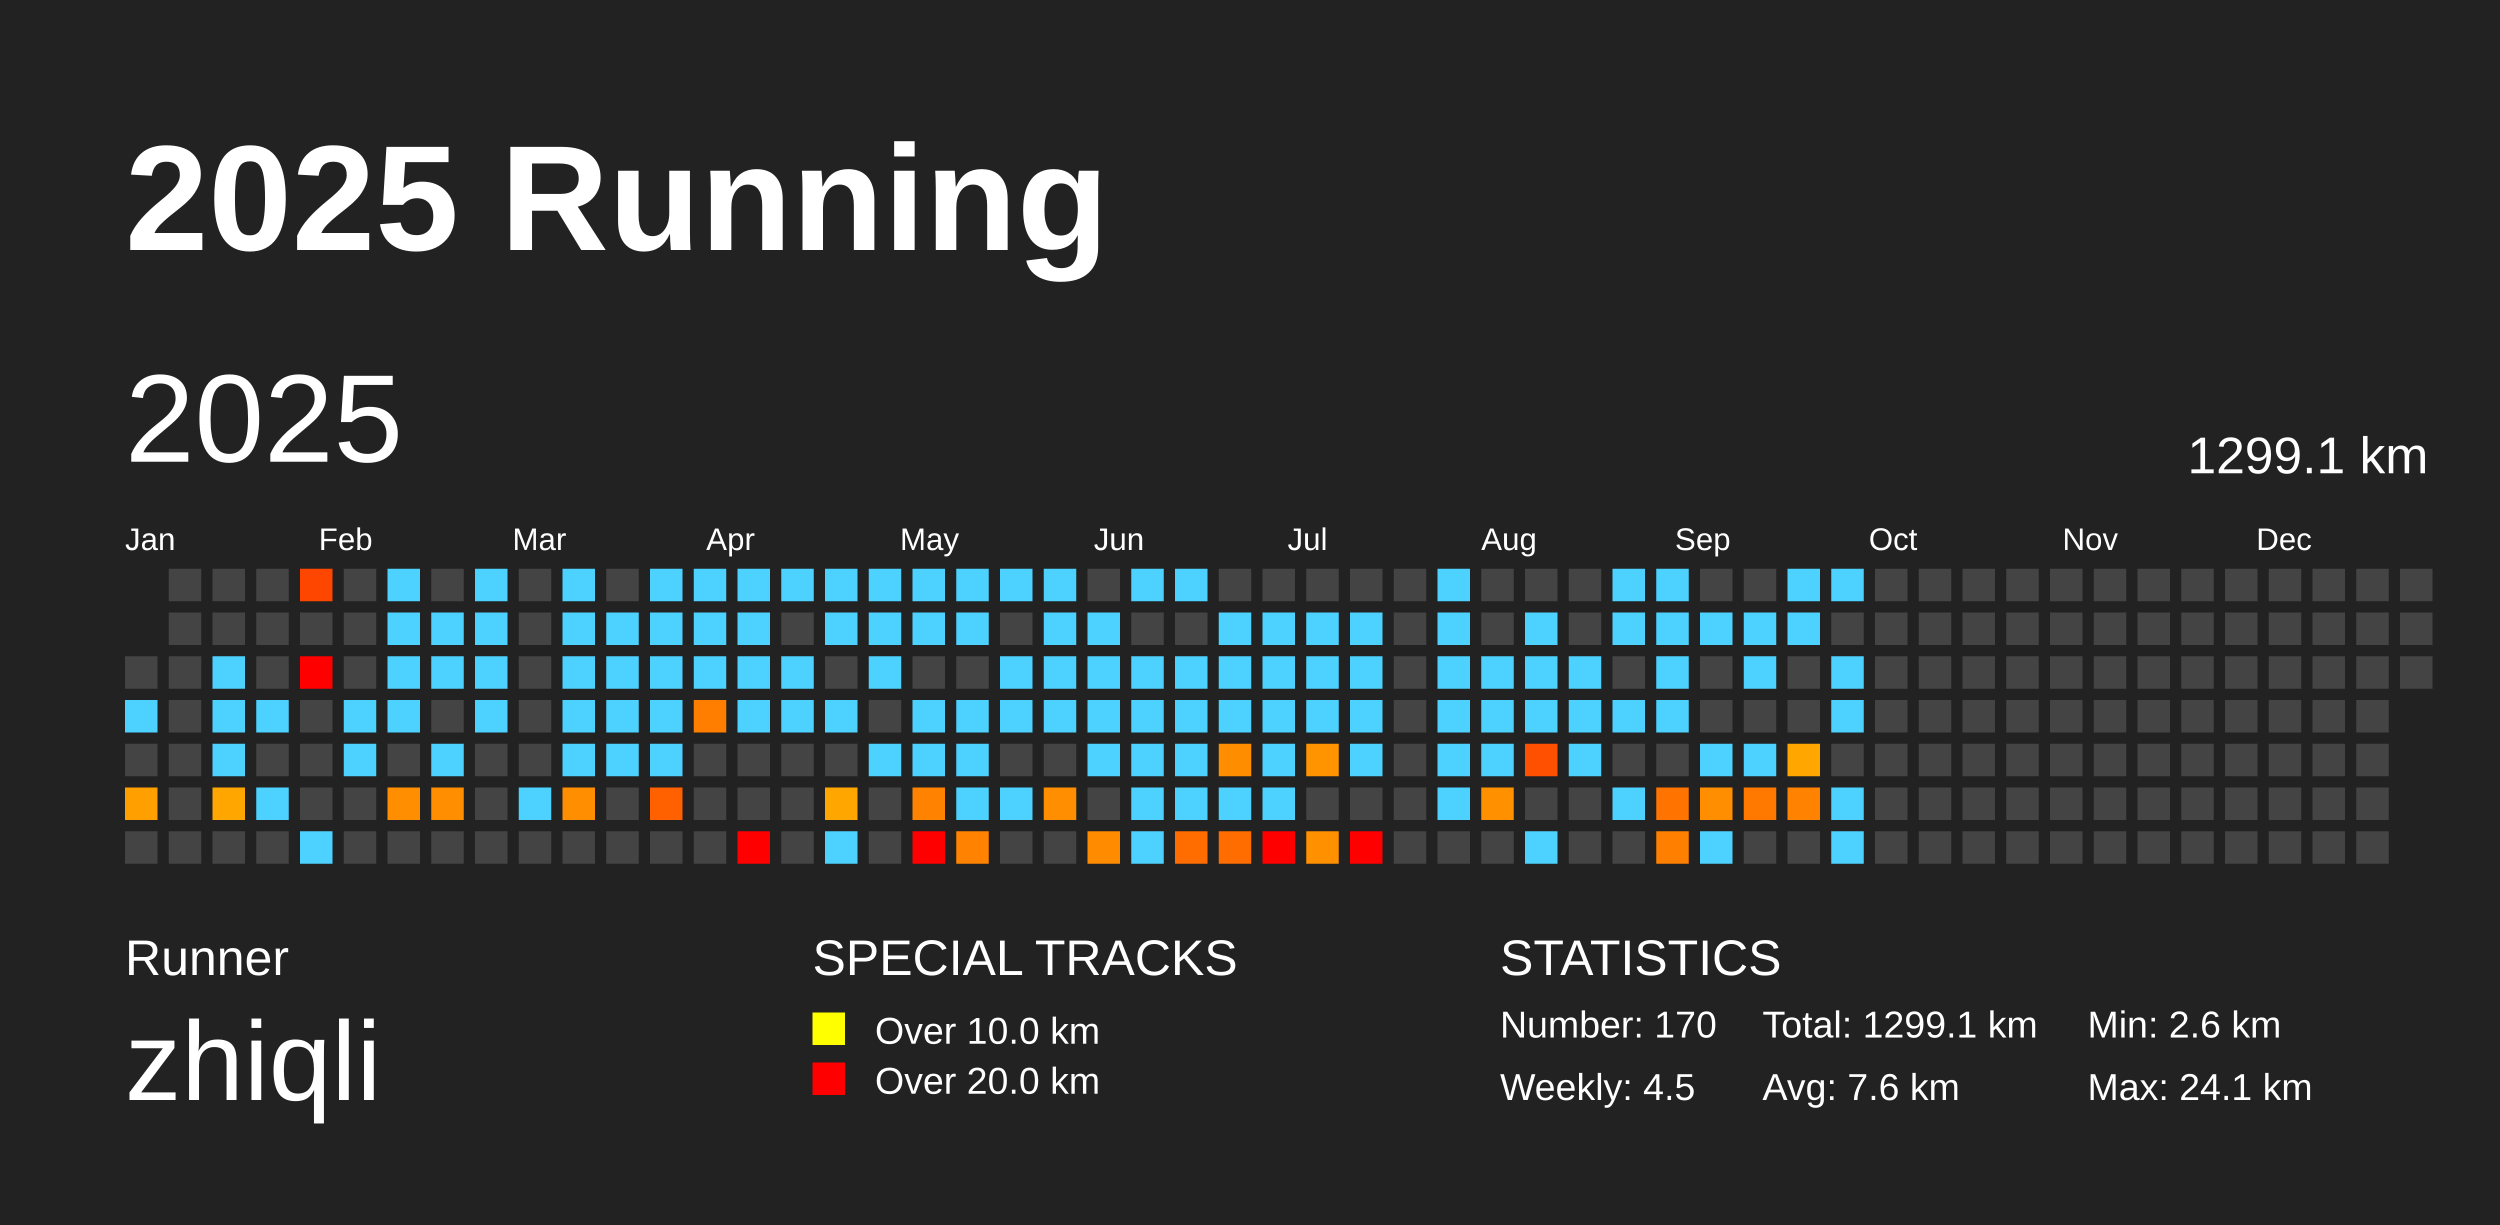
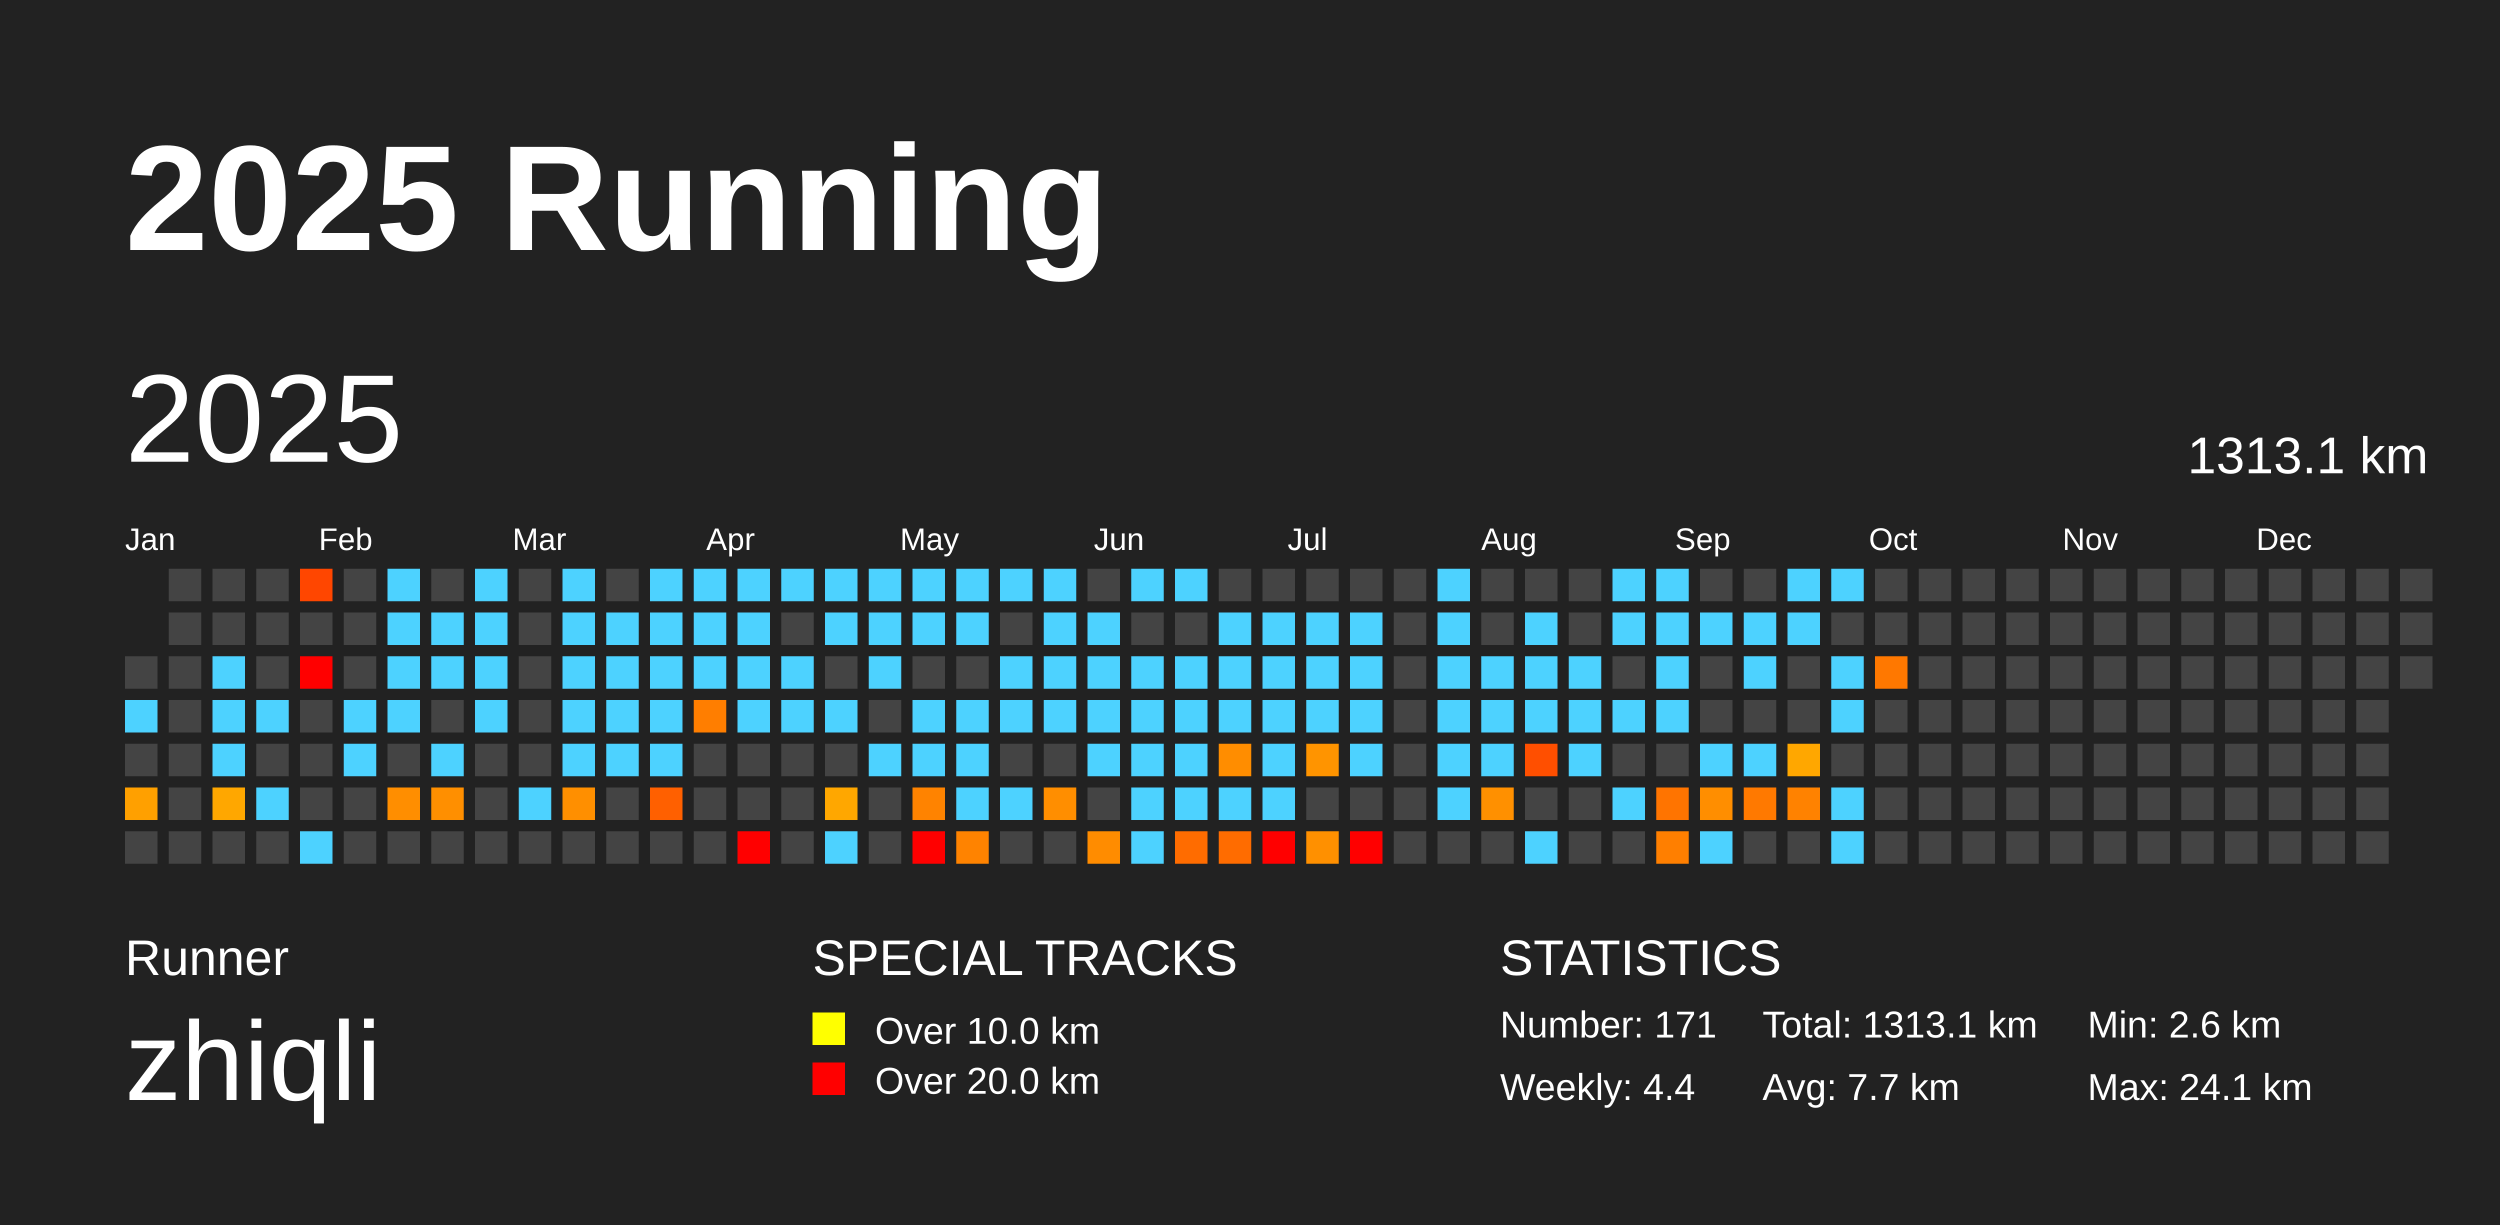
<svg xmlns="http://www.w3.org/2000/svg" baseProfile="full" height="98mm" version="1.1" viewBox="0,0,200,98" width="200mm">
  <defs />
  <rect fill="#222222" height="98" width="200" x="0" y="0" />
  <text fill="#FFFFFF" style="font-size:12px; font-family:Arial; font-weight:bold;" x="10" y="20">2025 Running</text>
  <text fill="#FFFFFF" style="font-size:4px; font-family:Arial" x="10" y="78">Runner</text>
  <text fill="#FFFFFF" style="font-size:9px; font-family:Arial" x="10" y="88">zhiqli</text>
  <text fill="#FFFFFF" style="font-size:4px; font-family:Arial" x="65" y="78">SPECIAL TRACKS</text>
  <rect fill="yellow" height="2.6" width="2.6" x="65" y="81" />
  <text fill="#FFFFFF" style="font-size:3px; font-family:Arial" x="70" y="83.5">Over 10.0 km</text>
  <rect fill="red" height="2.6" width="2.6" x="65" y="85" />
  <text fill="#FFFFFF" style="font-size:3px; font-family:Arial" x="70" y="87.5">Over 20.0 km</text>
  <text fill="#FFFFFF" style="font-size:4px; font-family:Arial" x="120" y="78">STATISTICS</text>
-   <text fill="#FFFFFF" style="font-size:3px; font-family:Arial" x="120" y="83">Number: 170</text>
-   <text fill="#FFFFFF" style="font-size:3px; font-family:Arial" x="120" y="88">Weekly: 4.5</text>
-   <text fill="#FFFFFF" style="font-size:3px; font-family:Arial" x="141" y="83">Total: 1299.1 km</text>
-   <text fill="#FFFFFF" style="font-size:3px; font-family:Arial" x="141" y="88">Avg: 7.6 km</text>
+   <text fill="#FFFFFF" style="font-size:3px; font-family:Arial" x="120" y="83">Number: 171</text>
+   <text fill="#FFFFFF" style="font-size:3px; font-family:Arial" x="120" y="88">Weekly: 4.4</text>
+   <text fill="#FFFFFF" style="font-size:3px; font-family:Arial" x="141" y="83">Total: 1313.1 km</text>
+   <text fill="#FFFFFF" style="font-size:3px; font-family:Arial" x="141" y="88">Avg: 7.7 km</text>
  <text fill="#FFFFFF" style="font-size:3px; font-family:Arial" x="167" y="83">Min: 2.6 km</text>
  <text fill="#FFFFFF" style="font-size:3px; font-family:Arial" x="167" y="88">Max: 24.1 km</text>
  <text dominant-baseline="hanging" fill="#FFFFFF" style="font-size:10.0px; font-family:Arial;" x="10" y="30">2025</text>
-   <text dominant-baseline="hanging" fill="#FFFFFF" style="font-size:4.125px; font-family:Arial;" x="175" y="35">1299.1 km</text>
+   <text dominant-baseline="hanging" fill="#FFFFFF" style="font-size:4.125px; font-family:Arial;" x="175" y="35">1313.1 km</text>
  <text fill="#FFFFFF" style="font-size:2.5px; font-family:Arial" x="10.0" y="44">Jan</text>
  <text fill="#FFFFFF" style="font-size:2.5px; font-family:Arial" x="25.5" y="44">Feb</text>
  <text fill="#FFFFFF" style="font-size:2.5px; font-family:Arial" x="41.0" y="44">Mar</text>
  <text fill="#FFFFFF" style="font-size:2.5px; font-family:Arial" x="56.5" y="44">Apr</text>
  <text fill="#FFFFFF" style="font-size:2.5px; font-family:Arial" x="72.0" y="44">May</text>
  <text fill="#FFFFFF" style="font-size:2.5px; font-family:Arial" x="87.5" y="44">Jun</text>
  <text fill="#FFFFFF" style="font-size:2.5px; font-family:Arial" x="103.0" y="44">Jul</text>
  <text fill="#FFFFFF" style="font-size:2.5px; font-family:Arial" x="118.5" y="44">Aug</text>
  <text fill="#FFFFFF" style="font-size:2.5px; font-family:Arial" x="134.0" y="44">Sep</text>
  <text fill="#FFFFFF" style="font-size:2.5px; font-family:Arial" x="149.5" y="44">Oct</text>
  <text fill="#FFFFFF" style="font-size:2.5px; font-family:Arial" x="165.0" y="44">Nov</text>
  <text fill="#FFFFFF" style="font-size:2.5px; font-family:Arial" x="180.5" y="44">Dec</text>
  <rect fill="#444444" height="2.6" width="2.6" x="10.0" y="52.5" />
  <rect fill="#4dd2ff" height="2.6" width="2.6" x="10.0" y="56.0" />
  <rect fill="#444444" height="2.6" width="2.6" x="10.0" y="59.5" />
  <rect fill="#ffa000" height="2.6" width="2.6" x="10.0" y="63.0" />
  <rect fill="#444444" height="2.6" width="2.6" x="10.0" y="66.5" />
  <rect fill="#444444" height="2.6" width="2.6" x="13.5" y="45.5" />
  <rect fill="#444444" height="2.6" width="2.6" x="13.5" y="49.0" />
  <rect fill="#444444" height="2.6" width="2.6" x="13.5" y="52.5" />
  <rect fill="#444444" height="2.6" width="2.6" x="13.5" y="56.0" />
  <rect fill="#444444" height="2.6" width="2.6" x="13.5" y="59.5" />
  <rect fill="#444444" height="2.6" width="2.6" x="13.5" y="63.0" />
  <rect fill="#444444" height="2.6" width="2.6" x="13.5" y="66.5" />
  <rect fill="#444444" height="2.6" width="2.6" x="17.0" y="45.5" />
  <rect fill="#444444" height="2.6" width="2.6" x="17.0" y="49.0" />
  <rect fill="#4dd2ff" height="2.6" width="2.6" x="17.0" y="52.5" />
  <rect fill="#4dd2ff" height="2.6" width="2.6" x="17.0" y="56.0" />
  <rect fill="#4dd2ff" height="2.6" width="2.6" x="17.0" y="59.5" />
  <rect fill="#ffa700" height="2.6" width="2.6" x="17.0" y="63.0" />
  <rect fill="#444444" height="2.6" width="2.6" x="17.0" y="66.5" />
  <rect fill="#444444" height="2.6" width="2.6" x="20.5" y="45.5" />
  <rect fill="#444444" height="2.6" width="2.6" x="20.5" y="49.0" />
  <rect fill="#444444" height="2.6" width="2.6" x="20.5" y="52.5" />
  <rect fill="#4dd2ff" height="2.6" width="2.6" x="20.5" y="56.0" />
  <rect fill="#444444" height="2.6" width="2.6" x="20.5" y="59.5" />
  <rect fill="#4dd2ff" height="2.6" width="2.6" x="20.5" y="63.0" />
  <rect fill="#444444" height="2.6" width="2.6" x="20.5" y="66.5" />
  <rect fill="#ff4600" height="2.6" width="2.6" x="24.0" y="45.5" />
  <rect fill="#444444" height="2.6" width="2.6" x="24.0" y="49.0" />
  <rect fill="red" height="2.6" width="2.6" x="24.0" y="52.5" />
  <rect fill="#444444" height="2.6" width="2.6" x="24.0" y="56.0" />
  <rect fill="#444444" height="2.6" width="2.6" x="24.0" y="59.5" />
  <rect fill="#444444" height="2.6" width="2.6" x="24.0" y="63.0" />
  <rect fill="#4dd2ff" height="2.6" width="2.6" x="24.0" y="66.5" />
  <rect fill="#444444" height="2.6" width="2.6" x="27.5" y="45.5" />
  <rect fill="#444444" height="2.6" width="2.6" x="27.5" y="49.0" />
  <rect fill="#444444" height="2.6" width="2.6" x="27.5" y="52.5" />
  <rect fill="#4dd2ff" height="2.6" width="2.6" x="27.5" y="56.0" />
  <rect fill="#4dd2ff" height="2.6" width="2.6" x="27.5" y="59.5" />
  <rect fill="#444444" height="2.6" width="2.6" x="27.5" y="63.0" />
  <rect fill="#444444" height="2.6" width="2.6" x="27.5" y="66.5" />
  <rect fill="#4dd2ff" height="2.6" width="2.6" x="31.0" y="45.5" />
  <rect fill="#4dd2ff" height="2.6" width="2.6" x="31.0" y="49.0" />
  <rect fill="#4dd2ff" height="2.6" width="2.6" x="31.0" y="52.5" />
  <rect fill="#4dd2ff" height="2.6" width="2.6" x="31.0" y="56.0" />
  <rect fill="#444444" height="2.6" width="2.6" x="31.0" y="59.5" />
  <rect fill="#ff8e00" height="2.6" width="2.6" x="31.0" y="63.0" />
  <rect fill="#444444" height="2.6" width="2.6" x="31.0" y="66.5" />
  <rect fill="#444444" height="2.6" width="2.6" x="34.5" y="45.5" />
  <rect fill="#4dd2ff" height="2.6" width="2.6" x="34.5" y="49.0" />
  <rect fill="#4dd2ff" height="2.6" width="2.6" x="34.5" y="52.5" />
  <rect fill="#444444" height="2.6" width="2.6" x="34.5" y="56.0" />
  <rect fill="#4dd2ff" height="2.6" width="2.6" x="34.5" y="59.5" />
  <rect fill="#ff8f00" height="2.6" width="2.6" x="34.5" y="63.0" />
  <rect fill="#444444" height="2.6" width="2.6" x="34.5" y="66.5" />
  <rect fill="#4dd2ff" height="2.6" width="2.6" x="38.0" y="45.5" />
  <rect fill="#4dd2ff" height="2.6" width="2.6" x="38.0" y="49.0" />
  <rect fill="#4dd2ff" height="2.6" width="2.6" x="38.0" y="52.5" />
  <rect fill="#4dd2ff" height="2.6" width="2.6" x="38.0" y="56.0" />
  <rect fill="#444444" height="2.6" width="2.6" x="38.0" y="59.5" />
  <rect fill="#444444" height="2.6" width="2.6" x="38.0" y="63.0" />
  <rect fill="#444444" height="2.6" width="2.6" x="38.0" y="66.5" />
  <rect fill="#444444" height="2.6" width="2.6" x="41.5" y="45.5" />
  <rect fill="#444444" height="2.6" width="2.6" x="41.5" y="49.0" />
  <rect fill="#444444" height="2.6" width="2.6" x="41.5" y="52.5" />
  <rect fill="#444444" height="2.6" width="2.6" x="41.5" y="56.0" />
  <rect fill="#444444" height="2.6" width="2.6" x="41.5" y="59.5" />
  <rect fill="#4dd2ff" height="2.6" width="2.6" x="41.5" y="63.0" />
  <rect fill="#444444" height="2.6" width="2.6" x="41.5" y="66.5" />
  <rect fill="#4dd2ff" height="2.6" width="2.6" x="45.0" y="45.5" />
  <rect fill="#4dd2ff" height="2.6" width="2.6" x="45.0" y="49.0" />
  <rect fill="#4dd2ff" height="2.6" width="2.6" x="45.0" y="52.5" />
  <rect fill="#4dd2ff" height="2.6" width="2.6" x="45.0" y="56.0" />
  <rect fill="#4dd2ff" height="2.6" width="2.6" x="45.0" y="59.5" />
  <rect fill="#ff8f00" height="2.6" width="2.6" x="45.0" y="63.0" />
  <rect fill="#444444" height="2.6" width="2.6" x="45.0" y="66.5" />
  <rect fill="#444444" height="2.6" width="2.6" x="48.5" y="45.5" />
  <rect fill="#4dd2ff" height="2.6" width="2.6" x="48.5" y="49.0" />
  <rect fill="#4dd2ff" height="2.6" width="2.6" x="48.5" y="52.5" />
  <rect fill="#4dd2ff" height="2.6" width="2.6" x="48.5" y="56.0" />
  <rect fill="#4dd2ff" height="2.6" width="2.6" x="48.5" y="59.5" />
  <rect fill="#444444" height="2.6" width="2.6" x="48.5" y="63.0" />
  <rect fill="#444444" height="2.6" width="2.6" x="48.5" y="66.5" />
  <rect fill="#4dd2ff" height="2.6" width="2.6" x="52.0" y="45.5" />
  <rect fill="#4dd2ff" height="2.6" width="2.6" x="52.0" y="49.0" />
  <rect fill="#4dd2ff" height="2.6" width="2.6" x="52.0" y="52.5" />
  <rect fill="#4dd2ff" height="2.6" width="2.6" x="52.0" y="56.0" />
  <rect fill="#4dd2ff" height="2.6" width="2.6" x="52.0" y="59.5" />
  <rect fill="#ff6000" height="2.6" width="2.6" x="52.0" y="63.0" />
  <rect fill="#444444" height="2.6" width="2.6" x="52.0" y="66.5" />
  <rect fill="#4dd2ff" height="2.6" width="2.6" x="55.5" y="45.5" />
  <rect fill="#4dd2ff" height="2.6" width="2.6" x="55.5" y="49.0" />
  <rect fill="#4dd2ff" height="2.6" width="2.6" x="55.5" y="52.5" />
  <rect fill="#ff7e00" height="2.6" width="2.6" x="55.5" y="56.0" />
  <rect fill="#444444" height="2.6" width="2.6" x="55.5" y="59.5" />
  <rect fill="#444444" height="2.6" width="2.6" x="55.5" y="63.0" />
  <rect fill="#444444" height="2.6" width="2.6" x="55.5" y="66.5" />
  <rect fill="#4dd2ff" height="2.6" width="2.6" x="59.0" y="45.5" />
  <rect fill="#4dd2ff" height="2.6" width="2.6" x="59.0" y="49.0" />
  <rect fill="#4dd2ff" height="2.6" width="2.6" x="59.0" y="52.5" />
  <rect fill="#4dd2ff" height="2.6" width="2.6" x="59.0" y="56.0" />
  <rect fill="#444444" height="2.6" width="2.6" x="59.0" y="59.5" />
  <rect fill="#444444" height="2.6" width="2.6" x="59.0" y="63.0" />
  <rect fill="red" height="2.6" width="2.6" x="59.0" y="66.5" />
  <rect fill="#4dd2ff" height="2.6" width="2.6" x="62.5" y="45.5" />
  <rect fill="#444444" height="2.6" width="2.6" x="62.5" y="49.0" />
  <rect fill="#4dd2ff" height="2.6" width="2.6" x="62.5" y="52.5" />
  <rect fill="#4dd2ff" height="2.6" width="2.6" x="62.5" y="56.0" />
  <rect fill="#444444" height="2.6" width="2.6" x="62.5" y="59.5" />
  <rect fill="#444444" height="2.6" width="2.6" x="62.5" y="63.0" />
  <rect fill="#444444" height="2.6" width="2.6" x="62.5" y="66.5" />
  <rect fill="#4dd2ff" height="2.6" width="2.6" x="66.0" y="45.5" />
  <rect fill="#4dd2ff" height="2.6" width="2.6" x="66.0" y="49.0" />
  <rect fill="#444444" height="2.6" width="2.6" x="66.0" y="52.5" />
  <rect fill="#4dd2ff" height="2.6" width="2.6" x="66.0" y="56.0" />
  <rect fill="#444444" height="2.6" width="2.6" x="66.0" y="59.5" />
  <rect fill="#ffa700" height="2.6" width="2.6" x="66.0" y="63.0" />
  <rect fill="#4dd2ff" height="2.6" width="2.6" x="66.0" y="66.5" />
  <rect fill="#4dd2ff" height="2.6" width="2.6" x="69.5" y="45.5" />
  <rect fill="#4dd2ff" height="2.6" width="2.6" x="69.5" y="49.0" />
  <rect fill="#4dd2ff" height="2.6" width="2.6" x="69.5" y="52.5" />
  <rect fill="#444444" height="2.6" width="2.6" x="69.5" y="56.0" />
  <rect fill="#4dd2ff" height="2.6" width="2.6" x="69.5" y="59.5" />
  <rect fill="#444444" height="2.6" width="2.6" x="69.5" y="63.0" />
  <rect fill="#444444" height="2.6" width="2.6" x="69.5" y="66.5" />
  <rect fill="#4dd2ff" height="2.6" width="2.6" x="73.0" y="45.5" />
  <rect fill="#4dd2ff" height="2.6" width="2.6" x="73.0" y="49.0" />
  <rect fill="#444444" height="2.6" width="2.6" x="73.0" y="52.5" />
  <rect fill="#4dd2ff" height="2.6" width="2.6" x="73.0" y="56.0" />
  <rect fill="#4dd2ff" height="2.6" width="2.6" x="73.0" y="59.5" />
  <rect fill="#ff8300" height="2.6" width="2.6" x="73.0" y="63.0" />
  <rect fill="red" height="2.6" width="2.6" x="73.0" y="66.5" />
  <rect fill="#4dd2ff" height="2.6" width="2.6" x="76.5" y="45.5" />
  <rect fill="#4dd2ff" height="2.6" width="2.6" x="76.5" y="49.0" />
  <rect fill="#444444" height="2.6" width="2.6" x="76.5" y="52.5" />
  <rect fill="#4dd2ff" height="2.6" width="2.6" x="76.5" y="56.0" />
  <rect fill="#4dd2ff" height="2.6" width="2.6" x="76.5" y="59.5" />
  <rect fill="#4dd2ff" height="2.6" width="2.6" x="76.5" y="63.0" />
  <rect fill="#ff8300" height="2.6" width="2.6" x="76.5" y="66.5" />
  <rect fill="#4dd2ff" height="2.6" width="2.6" x="80.0" y="45.5" />
  <rect fill="#444444" height="2.6" width="2.6" x="80.0" y="49.0" />
  <rect fill="#4dd2ff" height="2.6" width="2.6" x="80.0" y="52.5" />
  <rect fill="#4dd2ff" height="2.6" width="2.6" x="80.0" y="56.0" />
  <rect fill="#444444" height="2.6" width="2.6" x="80.0" y="59.5" />
  <rect fill="#4dd2ff" height="2.6" width="2.6" x="80.0" y="63.0" />
  <rect fill="#444444" height="2.6" width="2.6" x="80.0" y="66.5" />
  <rect fill="#4dd2ff" height="2.6" width="2.6" x="83.5" y="45.5" />
  <rect fill="#4dd2ff" height="2.6" width="2.6" x="83.5" y="49.0" />
  <rect fill="#4dd2ff" height="2.6" width="2.6" x="83.5" y="52.5" />
  <rect fill="#4dd2ff" height="2.6" width="2.6" x="83.5" y="56.0" />
  <rect fill="#444444" height="2.6" width="2.6" x="83.5" y="59.5" />
  <rect fill="#ff8e00" height="2.6" width="2.6" x="83.5" y="63.0" />
  <rect fill="#444444" height="2.6" width="2.6" x="83.5" y="66.5" />
  <rect fill="#444444" height="2.6" width="2.6" x="87.0" y="45.5" />
  <rect fill="#4dd2ff" height="2.6" width="2.6" x="87.0" y="49.0" />
  <rect fill="#4dd2ff" height="2.6" width="2.6" x="87.0" y="52.5" />
  <rect fill="#4dd2ff" height="2.6" width="2.6" x="87.0" y="56.0" />
  <rect fill="#4dd2ff" height="2.6" width="2.6" x="87.0" y="59.5" />
  <rect fill="#444444" height="2.6" width="2.6" x="87.0" y="63.0" />
  <rect fill="#ff8c00" height="2.6" width="2.6" x="87.0" y="66.5" />
  <rect fill="#4dd2ff" height="2.6" width="2.6" x="90.5" y="45.5" />
  <rect fill="#444444" height="2.6" width="2.6" x="90.5" y="49.0" />
  <rect fill="#4dd2ff" height="2.6" width="2.6" x="90.5" y="52.5" />
  <rect fill="#4dd2ff" height="2.6" width="2.6" x="90.5" y="56.0" />
  <rect fill="#4dd2ff" height="2.6" width="2.6" x="90.5" y="59.5" />
  <rect fill="#4dd2ff" height="2.6" width="2.6" x="90.5" y="63.0" />
  <rect fill="#4dd2ff" height="2.6" width="2.6" x="90.5" y="66.5" />
  <rect fill="#4dd2ff" height="2.6" width="2.6" x="94.0" y="45.5" />
  <rect fill="#444444" height="2.6" width="2.6" x="94.0" y="49.0" />
  <rect fill="#4dd2ff" height="2.6" width="2.6" x="94.0" y="52.5" />
  <rect fill="#4dd2ff" height="2.6" width="2.6" x="94.0" y="56.0" />
  <rect fill="#4dd2ff" height="2.6" width="2.6" x="94.0" y="59.5" />
  <rect fill="#4dd2ff" height="2.6" width="2.6" x="94.0" y="63.0" />
  <rect fill="#ff6c00" height="2.6" width="2.6" x="94.0" y="66.5" />
  <rect fill="#444444" height="2.6" width="2.6" x="97.5" y="45.5" />
  <rect fill="#4dd2ff" height="2.6" width="2.6" x="97.5" y="49.0" />
  <rect fill="#4dd2ff" height="2.6" width="2.6" x="97.5" y="52.5" />
  <rect fill="#4dd2ff" height="2.6" width="2.6" x="97.5" y="56.0" />
  <rect fill="#ff8d00" height="2.6" width="2.6" x="97.5" y="59.5" />
  <rect fill="#4dd2ff" height="2.6" width="2.6" x="97.5" y="63.0" />
  <rect fill="#ff6c00" height="2.6" width="2.6" x="97.5" y="66.5" />
  <rect fill="#444444" height="2.6" width="2.6" x="101.0" y="45.5" />
  <rect fill="#4dd2ff" height="2.6" width="2.6" x="101.0" y="49.0" />
  <rect fill="#4dd2ff" height="2.6" width="2.6" x="101.0" y="52.5" />
  <rect fill="#4dd2ff" height="2.6" width="2.6" x="101.0" y="56.0" />
  <rect fill="#4dd2ff" height="2.6" width="2.6" x="101.0" y="59.5" />
  <rect fill="#4dd2ff" height="2.6" width="2.6" x="101.0" y="63.0" />
  <rect fill="red" height="2.6" width="2.6" x="101.0" y="66.5" />
  <rect fill="#444444" height="2.6" width="2.6" x="104.5" y="45.5" />
  <rect fill="#4dd2ff" height="2.6" width="2.6" x="104.5" y="49.0" />
  <rect fill="#4dd2ff" height="2.6" width="2.6" x="104.5" y="52.5" />
  <rect fill="#4dd2ff" height="2.6" width="2.6" x="104.5" y="56.0" />
  <rect fill="#ff9400" height="2.6" width="2.6" x="104.5" y="59.5" />
  <rect fill="#444444" height="2.6" width="2.6" x="104.5" y="63.0" />
  <rect fill="#ff9000" height="2.6" width="2.6" x="104.5" y="66.5" />
  <rect fill="#444444" height="2.6" width="2.6" x="108.0" y="45.5" />
  <rect fill="#4dd2ff" height="2.6" width="2.6" x="108.0" y="49.0" />
  <rect fill="#4dd2ff" height="2.6" width="2.6" x="108.0" y="52.5" />
  <rect fill="#4dd2ff" height="2.6" width="2.6" x="108.0" y="56.0" />
  <rect fill="#4dd2ff" height="2.6" width="2.6" x="108.0" y="59.5" />
  <rect fill="#444444" height="2.6" width="2.6" x="108.0" y="63.0" />
  <rect fill="red" height="2.6" width="2.6" x="108.0" y="66.5" />
  <rect fill="#444444" height="2.6" width="2.6" x="111.5" y="45.5" />
  <rect fill="#444444" height="2.6" width="2.6" x="111.5" y="49.0" />
  <rect fill="#444444" height="2.6" width="2.6" x="111.5" y="52.5" />
  <rect fill="#444444" height="2.6" width="2.6" x="111.5" y="56.0" />
  <rect fill="#444444" height="2.6" width="2.6" x="111.5" y="59.5" />
  <rect fill="#444444" height="2.6" width="2.6" x="111.5" y="63.0" />
  <rect fill="#444444" height="2.6" width="2.6" x="111.5" y="66.5" />
  <rect fill="#4dd2ff" height="2.6" width="2.6" x="115.0" y="45.5" />
  <rect fill="#4dd2ff" height="2.6" width="2.6" x="115.0" y="49.0" />
  <rect fill="#4dd2ff" height="2.6" width="2.6" x="115.0" y="52.5" />
  <rect fill="#4dd2ff" height="2.6" width="2.6" x="115.0" y="56.0" />
  <rect fill="#4dd2ff" height="2.6" width="2.6" x="115.0" y="59.5" />
  <rect fill="#4dd2ff" height="2.6" width="2.6" x="115.0" y="63.0" />
  <rect fill="#444444" height="2.6" width="2.6" x="115.0" y="66.5" />
  <rect fill="#444444" height="2.6" width="2.6" x="118.5" y="45.5" />
  <rect fill="#444444" height="2.6" width="2.6" x="118.5" y="49.0" />
  <rect fill="#4dd2ff" height="2.6" width="2.6" x="118.5" y="52.5" />
  <rect fill="#4dd2ff" height="2.6" width="2.6" x="118.5" y="56.0" />
  <rect fill="#4dd2ff" height="2.6" width="2.6" x="118.5" y="59.5" />
  <rect fill="#ff9000" height="2.6" width="2.6" x="118.5" y="63.0" />
  <rect fill="#444444" height="2.6" width="2.6" x="118.5" y="66.5" />
  <rect fill="#444444" height="2.6" width="2.6" x="122.0" y="45.5" />
  <rect fill="#4dd2ff" height="2.6" width="2.6" x="122.0" y="49.0" />
  <rect fill="#4dd2ff" height="2.6" width="2.6" x="122.0" y="52.5" />
  <rect fill="#4dd2ff" height="2.6" width="2.6" x="122.0" y="56.0" />
  <rect fill="#ff4f00" height="2.6" width="2.6" x="122.0" y="59.5" />
  <rect fill="#444444" height="2.6" width="2.6" x="122.0" y="63.0" />
  <rect fill="#4dd2ff" height="2.6" width="2.6" x="122.0" y="66.5" />
  <rect fill="#444444" height="2.6" width="2.6" x="125.5" y="45.5" />
  <rect fill="#444444" height="2.6" width="2.6" x="125.5" y="49.0" />
  <rect fill="#4dd2ff" height="2.6" width="2.6" x="125.5" y="52.5" />
  <rect fill="#4dd2ff" height="2.6" width="2.6" x="125.5" y="56.0" />
  <rect fill="#4dd2ff" height="2.6" width="2.6" x="125.5" y="59.5" />
  <rect fill="#444444" height="2.6" width="2.6" x="125.5" y="63.0" />
  <rect fill="#444444" height="2.6" width="2.6" x="125.5" y="66.5" />
  <rect fill="#4dd2ff" height="2.6" width="2.6" x="129.0" y="45.5" />
  <rect fill="#4dd2ff" height="2.6" width="2.6" x="129.0" y="49.0" />
  <rect fill="#444444" height="2.6" width="2.6" x="129.0" y="52.5" />
  <rect fill="#4dd2ff" height="2.6" width="2.6" x="129.0" y="56.0" />
  <rect fill="#444444" height="2.6" width="2.6" x="129.0" y="59.5" />
  <rect fill="#4dd2ff" height="2.6" width="2.6" x="129.0" y="63.0" />
  <rect fill="#444444" height="2.6" width="2.6" x="129.0" y="66.5" />
  <rect fill="#4dd2ff" height="2.6" width="2.6" x="132.5" y="45.5" />
  <rect fill="#4dd2ff" height="2.6" width="2.6" x="132.5" y="49.0" />
  <rect fill="#4dd2ff" height="2.6" width="2.6" x="132.5" y="52.5" />
  <rect fill="#4dd2ff" height="2.6" width="2.6" x="132.5" y="56.0" />
  <rect fill="#444444" height="2.6" width="2.6" x="132.5" y="59.5" />
  <rect fill="#ff7400" height="2.6" width="2.6" x="132.5" y="63.0" />
  <rect fill="#ff7f00" height="2.6" width="2.6" x="132.5" y="66.5" />
  <rect fill="#444444" height="2.6" width="2.6" x="136.0" y="45.5" />
  <rect fill="#4dd2ff" height="2.6" width="2.6" x="136.0" y="49.0" />
  <rect fill="#444444" height="2.6" width="2.6" x="136.0" y="52.5" />
  <rect fill="#444444" height="2.6" width="2.6" x="136.0" y="56.0" />
  <rect fill="#4dd2ff" height="2.6" width="2.6" x="136.0" y="59.5" />
  <rect fill="#ff8e00" height="2.6" width="2.6" x="136.0" y="63.0" />
  <rect fill="#4dd2ff" height="2.6" width="2.6" x="136.0" y="66.5" />
  <rect fill="#444444" height="2.6" width="2.6" x="139.5" y="45.5" />
  <rect fill="#4dd2ff" height="2.6" width="2.6" x="139.5" y="49.0" />
  <rect fill="#4dd2ff" height="2.6" width="2.6" x="139.5" y="52.5" />
  <rect fill="#444444" height="2.6" width="2.6" x="139.5" y="56.0" />
  <rect fill="#4dd2ff" height="2.6" width="2.6" x="139.5" y="59.5" />
  <rect fill="#ff7900" height="2.6" width="2.6" x="139.5" y="63.0" />
  <rect fill="#444444" height="2.6" width="2.6" x="139.5" y="66.5" />
  <rect fill="#4dd2ff" height="2.6" width="2.6" x="143.0" y="45.5" />
  <rect fill="#4dd2ff" height="2.6" width="2.6" x="143.0" y="49.0" />
  <rect fill="#444444" height="2.6" width="2.6" x="143.0" y="52.5" />
  <rect fill="#444444" height="2.6" width="2.6" x="143.0" y="56.0" />
  <rect fill="#ffa700" height="2.6" width="2.6" x="143.0" y="59.5" />
  <rect fill="#ff8200" height="2.6" width="2.6" x="143.0" y="63.0" />
  <rect fill="#444444" height="2.6" width="2.6" x="143.0" y="66.5" />
  <rect fill="#4dd2ff" height="2.6" width="2.6" x="146.5" y="45.5" />
  <rect fill="#444444" height="2.6" width="2.6" x="146.5" y="49.0" />
  <rect fill="#4dd2ff" height="2.6" width="2.6" x="146.5" y="52.5" />
  <rect fill="#4dd2ff" height="2.6" width="2.6" x="146.5" y="56.0" />
  <rect fill="#444444" height="2.6" width="2.6" x="146.5" y="59.5" />
  <rect fill="#4dd2ff" height="2.6" width="2.6" x="146.5" y="63.0" />
  <rect fill="#4dd2ff" height="2.6" width="2.6" x="146.5" y="66.5" />
  <rect fill="#444444" height="2.6" width="2.6" x="150.0" y="45.5" />
  <rect fill="#444444" height="2.6" width="2.6" x="150.0" y="49.0" />
-   <rect fill="#444444" height="2.6" width="2.6" x="150.0" y="52.5" />
+   <rect fill="#ff7800" height="2.6" width="2.6" x="150.0" y="52.5" />
  <rect fill="#444444" height="2.6" width="2.6" x="150.0" y="56.0" />
  <rect fill="#444444" height="2.6" width="2.6" x="150.0" y="59.5" />
  <rect fill="#444444" height="2.6" width="2.6" x="150.0" y="63.0" />
  <rect fill="#444444" height="2.6" width="2.6" x="150.0" y="66.5" />
  <rect fill="#444444" height="2.6" width="2.6" x="153.5" y="45.5" />
  <rect fill="#444444" height="2.6" width="2.6" x="153.5" y="49.0" />
  <rect fill="#444444" height="2.6" width="2.6" x="153.5" y="52.5" />
  <rect fill="#444444" height="2.6" width="2.6" x="153.5" y="56.0" />
  <rect fill="#444444" height="2.6" width="2.6" x="153.5" y="59.5" />
  <rect fill="#444444" height="2.6" width="2.6" x="153.5" y="63.0" />
  <rect fill="#444444" height="2.6" width="2.6" x="153.5" y="66.5" />
  <rect fill="#444444" height="2.6" width="2.6" x="157.0" y="45.5" />
  <rect fill="#444444" height="2.6" width="2.6" x="157.0" y="49.0" />
  <rect fill="#444444" height="2.6" width="2.6" x="157.0" y="52.5" />
  <rect fill="#444444" height="2.6" width="2.6" x="157.0" y="56.0" />
  <rect fill="#444444" height="2.6" width="2.6" x="157.0" y="59.5" />
  <rect fill="#444444" height="2.6" width="2.6" x="157.0" y="63.0" />
  <rect fill="#444444" height="2.6" width="2.6" x="157.0" y="66.5" />
  <rect fill="#444444" height="2.6" width="2.6" x="160.5" y="45.5" />
  <rect fill="#444444" height="2.6" width="2.6" x="160.5" y="49.0" />
  <rect fill="#444444" height="2.6" width="2.6" x="160.5" y="52.5" />
  <rect fill="#444444" height="2.6" width="2.6" x="160.5" y="56.0" />
  <rect fill="#444444" height="2.6" width="2.6" x="160.5" y="59.5" />
  <rect fill="#444444" height="2.6" width="2.6" x="160.5" y="63.0" />
  <rect fill="#444444" height="2.6" width="2.6" x="160.5" y="66.5" />
  <rect fill="#444444" height="2.6" width="2.6" x="164.0" y="45.5" />
  <rect fill="#444444" height="2.6" width="2.6" x="164.0" y="49.0" />
  <rect fill="#444444" height="2.6" width="2.6" x="164.0" y="52.5" />
  <rect fill="#444444" height="2.6" width="2.6" x="164.0" y="56.0" />
  <rect fill="#444444" height="2.6" width="2.6" x="164.0" y="59.5" />
  <rect fill="#444444" height="2.6" width="2.6" x="164.0" y="63.0" />
  <rect fill="#444444" height="2.6" width="2.6" x="164.0" y="66.5" />
  <rect fill="#444444" height="2.6" width="2.6" x="167.5" y="45.5" />
  <rect fill="#444444" height="2.6" width="2.6" x="167.5" y="49.0" />
  <rect fill="#444444" height="2.6" width="2.6" x="167.5" y="52.5" />
  <rect fill="#444444" height="2.6" width="2.6" x="167.5" y="56.0" />
  <rect fill="#444444" height="2.6" width="2.6" x="167.5" y="59.5" />
  <rect fill="#444444" height="2.6" width="2.6" x="167.5" y="63.0" />
  <rect fill="#444444" height="2.6" width="2.6" x="167.5" y="66.5" />
  <rect fill="#444444" height="2.6" width="2.6" x="171.0" y="45.5" />
  <rect fill="#444444" height="2.6" width="2.6" x="171.0" y="49.0" />
  <rect fill="#444444" height="2.6" width="2.6" x="171.0" y="52.5" />
  <rect fill="#444444" height="2.6" width="2.6" x="171.0" y="56.0" />
  <rect fill="#444444" height="2.6" width="2.6" x="171.0" y="59.5" />
  <rect fill="#444444" height="2.6" width="2.6" x="171.0" y="63.0" />
  <rect fill="#444444" height="2.6" width="2.6" x="171.0" y="66.5" />
  <rect fill="#444444" height="2.6" width="2.6" x="174.5" y="45.5" />
  <rect fill="#444444" height="2.6" width="2.6" x="174.5" y="49.0" />
  <rect fill="#444444" height="2.6" width="2.6" x="174.5" y="52.5" />
  <rect fill="#444444" height="2.6" width="2.6" x="174.5" y="56.0" />
  <rect fill="#444444" height="2.6" width="2.6" x="174.5" y="59.5" />
  <rect fill="#444444" height="2.6" width="2.6" x="174.5" y="63.0" />
  <rect fill="#444444" height="2.6" width="2.6" x="174.5" y="66.5" />
  <rect fill="#444444" height="2.6" width="2.6" x="178.0" y="45.5" />
  <rect fill="#444444" height="2.6" width="2.6" x="178.0" y="49.0" />
  <rect fill="#444444" height="2.6" width="2.6" x="178.0" y="52.5" />
  <rect fill="#444444" height="2.6" width="2.6" x="178.0" y="56.0" />
  <rect fill="#444444" height="2.6" width="2.6" x="178.0" y="59.5" />
  <rect fill="#444444" height="2.6" width="2.6" x="178.0" y="63.0" />
  <rect fill="#444444" height="2.6" width="2.6" x="178.0" y="66.5" />
  <rect fill="#444444" height="2.6" width="2.6" x="181.5" y="45.5" />
  <rect fill="#444444" height="2.6" width="2.6" x="181.5" y="49.0" />
  <rect fill="#444444" height="2.6" width="2.6" x="181.5" y="52.5" />
  <rect fill="#444444" height="2.6" width="2.6" x="181.5" y="56.0" />
  <rect fill="#444444" height="2.6" width="2.6" x="181.5" y="59.5" />
  <rect fill="#444444" height="2.6" width="2.6" x="181.5" y="63.0" />
  <rect fill="#444444" height="2.6" width="2.6" x="181.5" y="66.5" />
  <rect fill="#444444" height="2.6" width="2.6" x="185.0" y="45.5" />
  <rect fill="#444444" height="2.6" width="2.6" x="185.0" y="49.0" />
  <rect fill="#444444" height="2.6" width="2.6" x="185.0" y="52.5" />
  <rect fill="#444444" height="2.6" width="2.6" x="185.0" y="56.0" />
  <rect fill="#444444" height="2.6" width="2.6" x="185.0" y="59.5" />
  <rect fill="#444444" height="2.6" width="2.6" x="185.0" y="63.0" />
  <rect fill="#444444" height="2.6" width="2.6" x="185.0" y="66.5" />
  <rect fill="#444444" height="2.6" width="2.6" x="188.5" y="45.5" />
  <rect fill="#444444" height="2.6" width="2.6" x="188.5" y="49.0" />
  <rect fill="#444444" height="2.6" width="2.6" x="188.5" y="52.5" />
  <rect fill="#444444" height="2.6" width="2.6" x="188.5" y="56.0" />
  <rect fill="#444444" height="2.6" width="2.6" x="188.5" y="59.5" />
  <rect fill="#444444" height="2.6" width="2.6" x="188.5" y="63.0" />
  <rect fill="#444444" height="2.6" width="2.6" x="188.5" y="66.5" />
  <rect fill="#444444" height="2.6" width="2.6" x="192.0" y="45.5" />
  <rect fill="#444444" height="2.6" width="2.6" x="192.0" y="49.0" />
  <rect fill="#444444" height="2.6" width="2.6" x="192.0" y="52.5" />
</svg>
